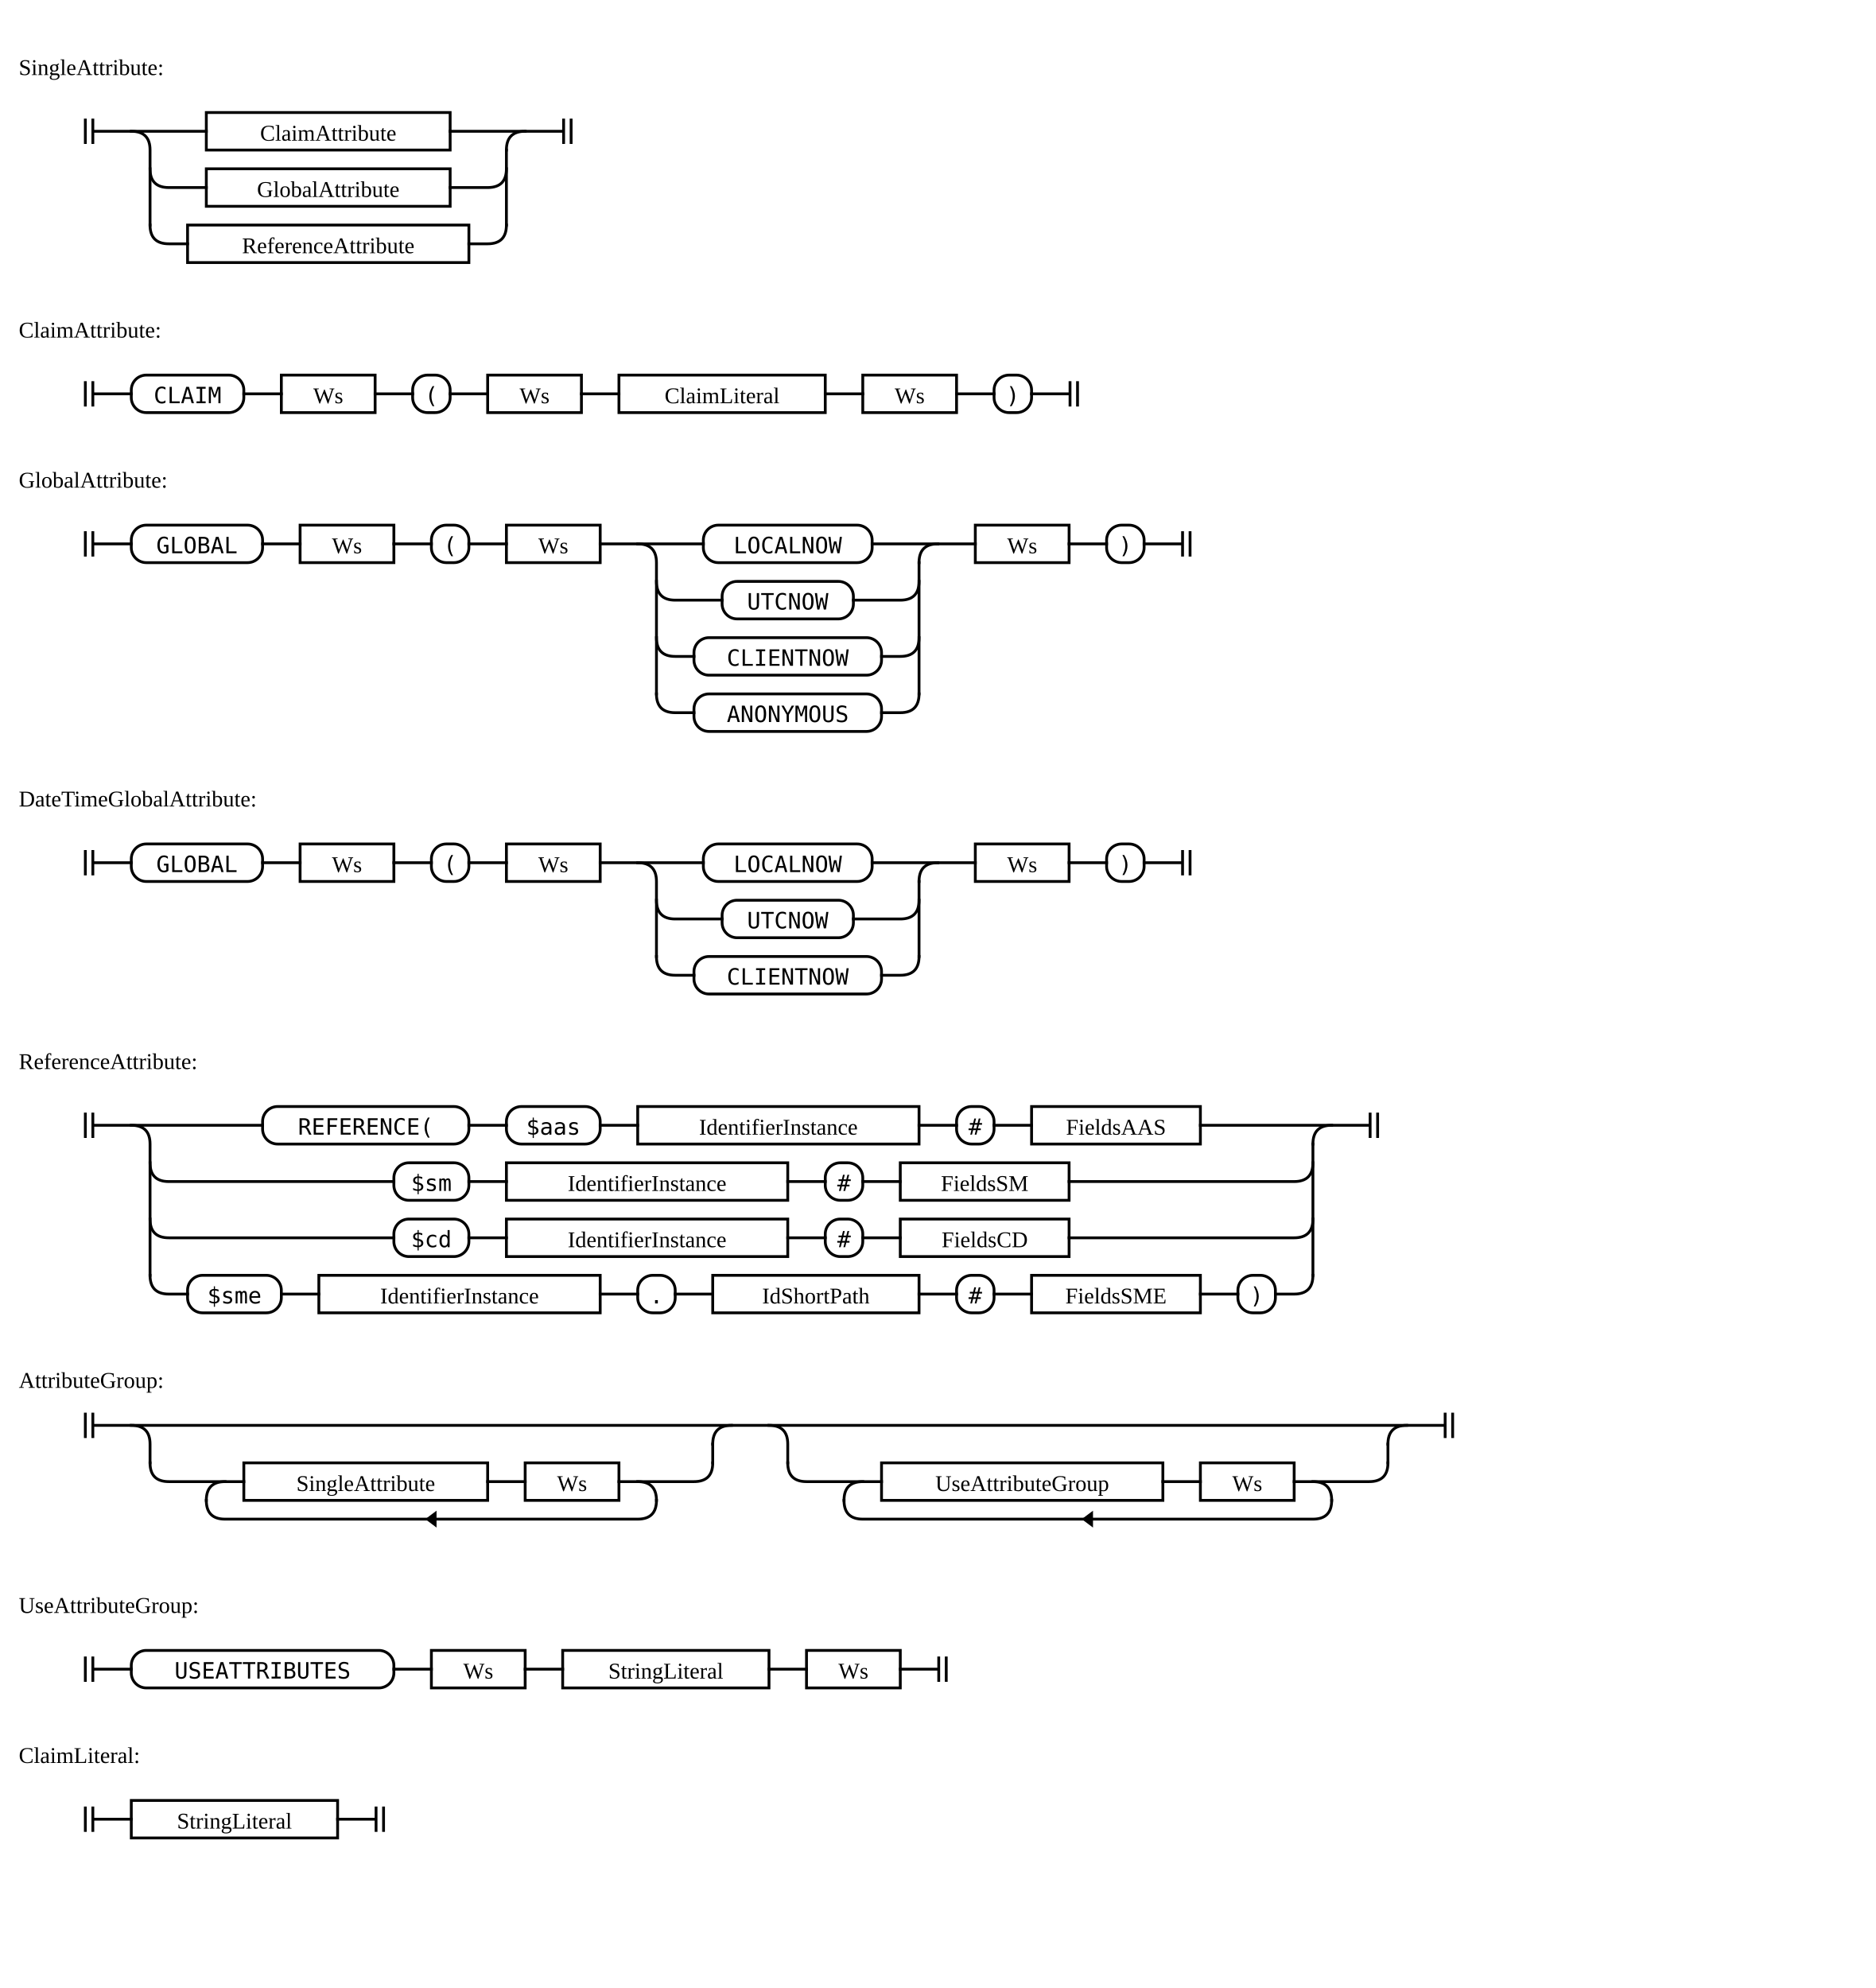
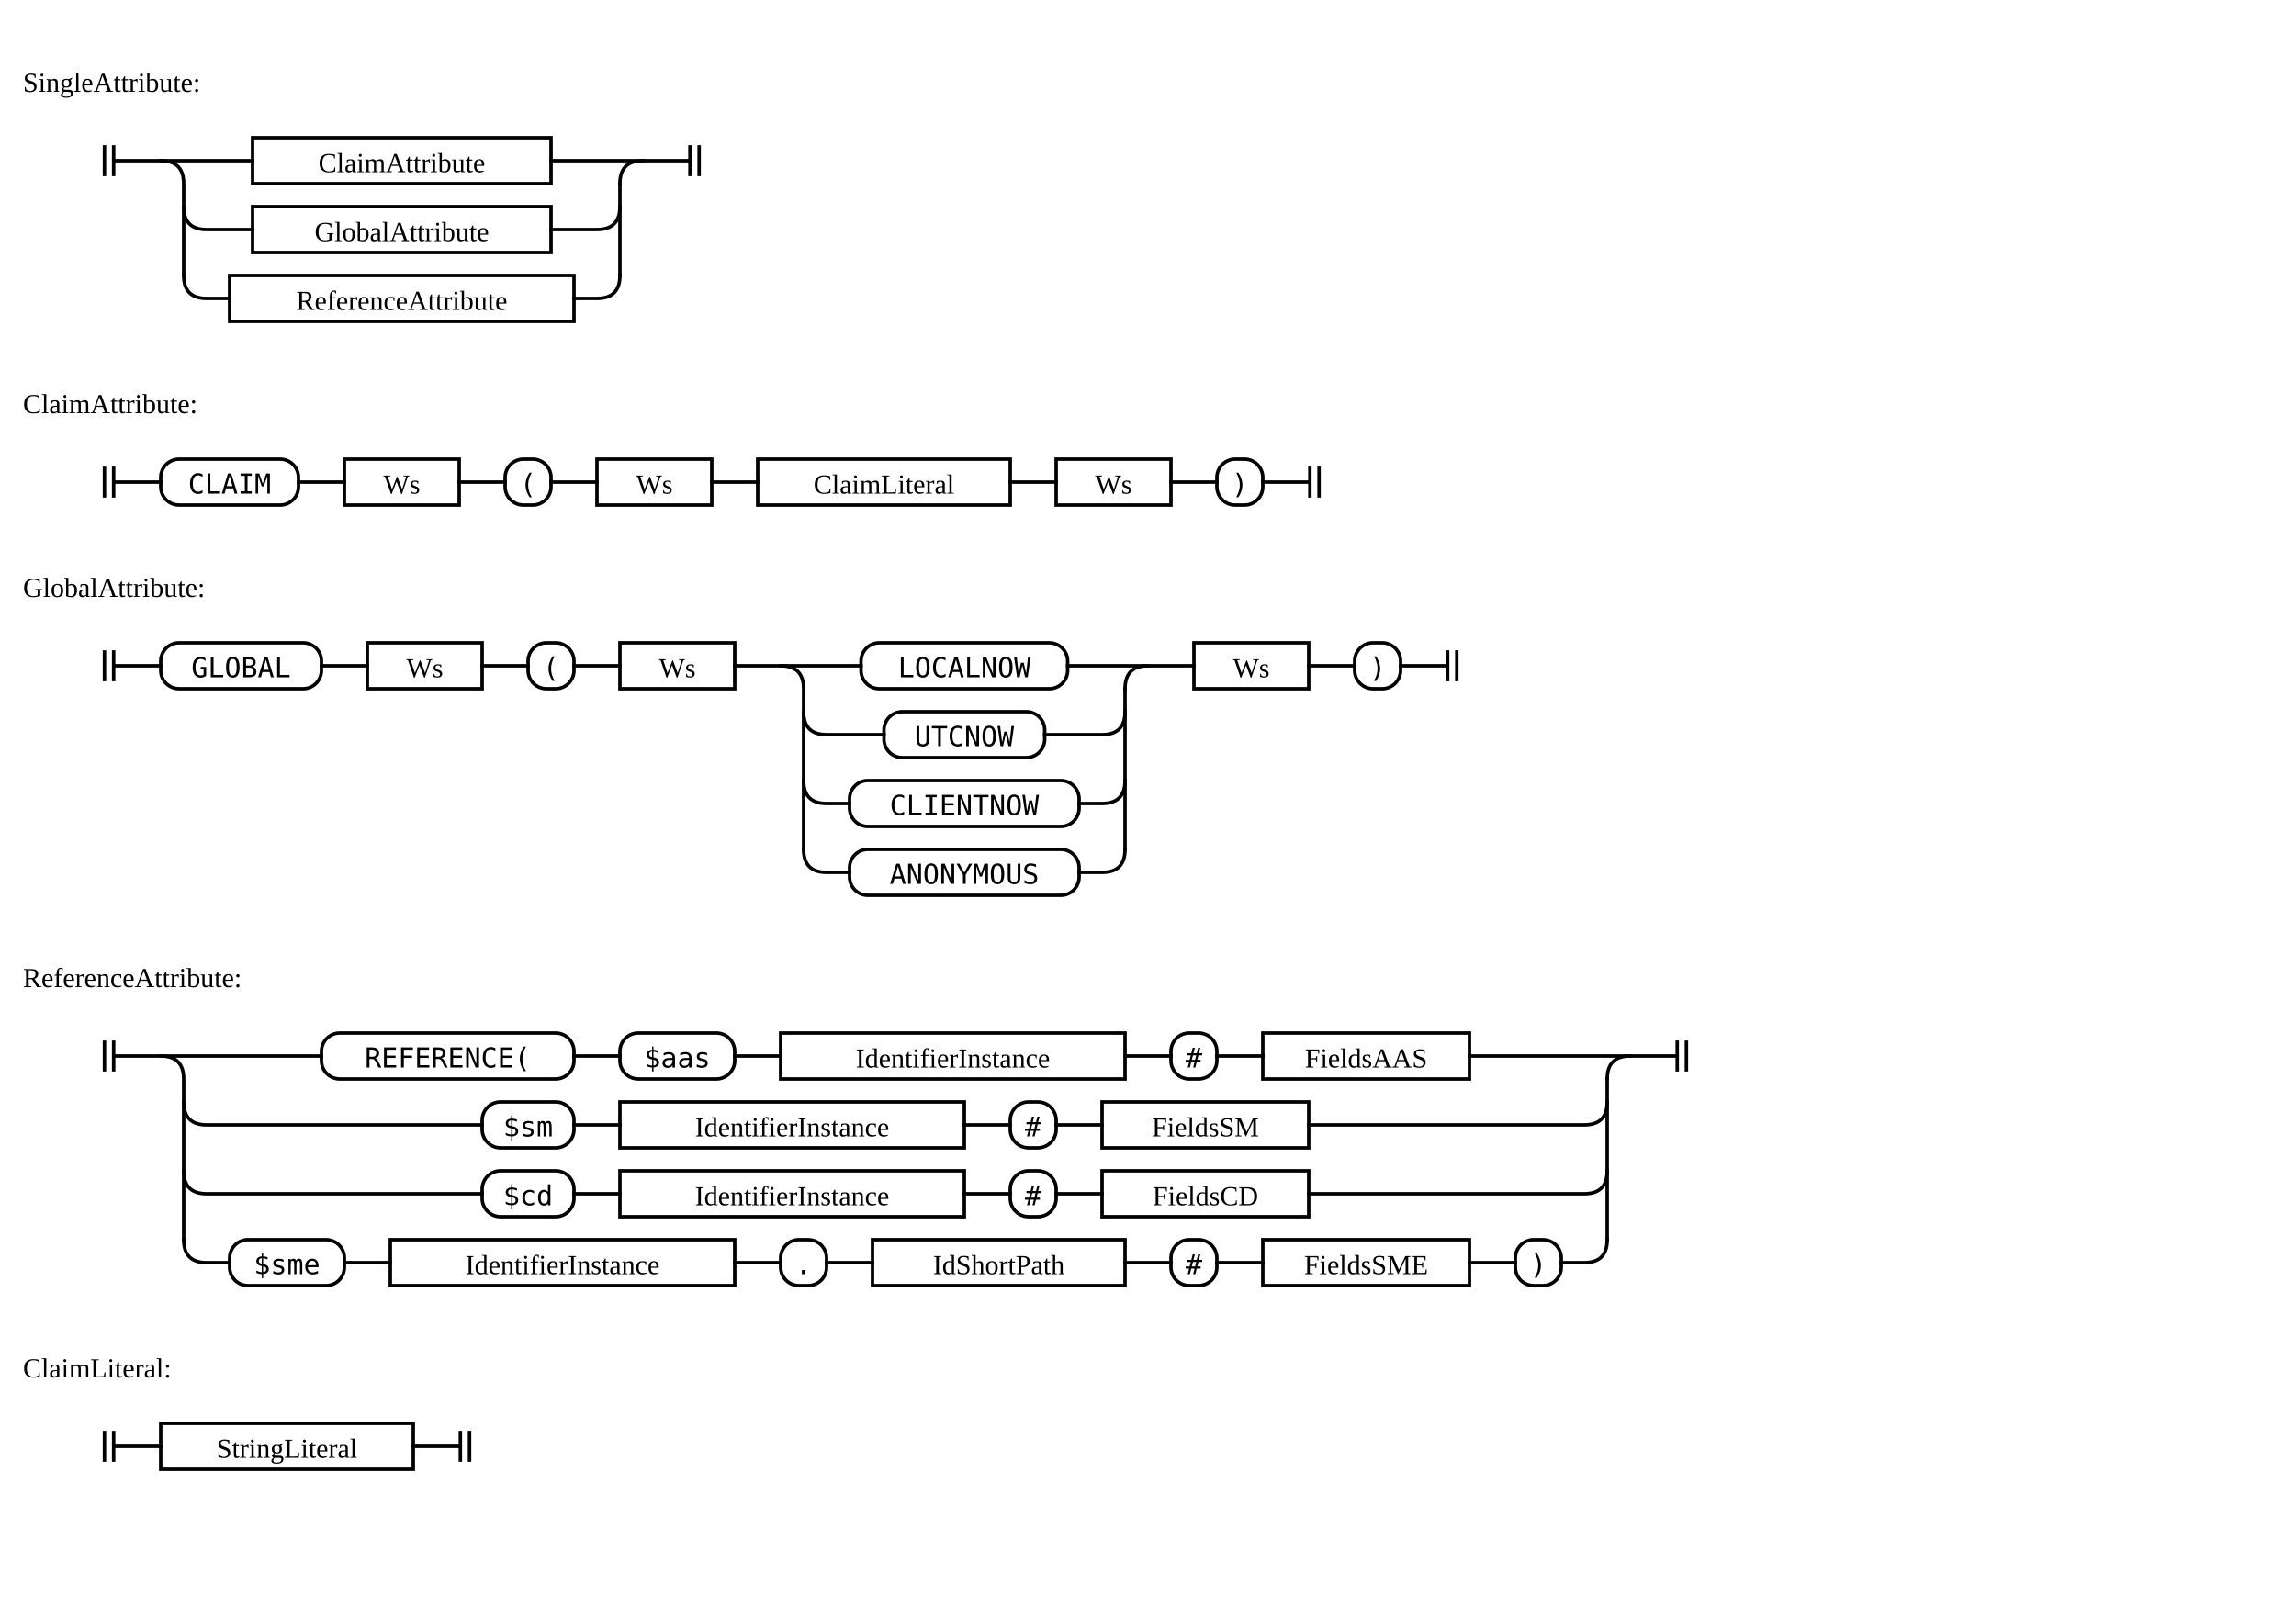
- <svg xmlns="http://www.w3.org/2000/svg" width="1000" height="1060" viewBox="0 0 1000 1060">
+ <svg xmlns="http://www.w3.org/2000/svg" width="1000" height="700" viewBox="0 0 1000 700">
  <style>
    rect, line, path { stroke-width: 1.5px; stroke: black; fill: transparent; }
    rect, line, path { stroke-linecap: square; stroke-linejoin: rounded; }
    path { fill: transparent; }
    text.literal { font-family: monospace; }
    line.ellipsis { stroke-dasharray: 1 3.5; }
    tspan.hex { font-family: monospace; font-size: 90%; }
    path.arrow { fill: black; }
  </style>
  <g transform="translate(40 50)">
    <text x="-30" y="-10">SingleAttribute:</text>
    <path d="M5.5 14 v12 m 4 0 v-12" class="station" />
    <path d="M260.5 14 v12 m 4 0 v-12" class="station" />
    <rect x="70" y="10" height="20" width="130" rx="0" ry="0" class="rule" />
    <text x="135" y="25" text-anchor="middle" class="rule">ClaimAttribute</text>
    <rect x="70" y="40" height="20" width="130" rx="0" ry="0" class="rule" />
    <text x="135" y="55" text-anchor="middle" class="rule">GlobalAttribute</text>
    <rect x="60" y="70" height="20" width="150" rx="0" ry="0" class="rule" />
    <text x="135" y="85" text-anchor="middle" class="rule">ReferenceAttribute</text>
    <path d="M230 30 v40" />
    <path d="M210 80 h10 q10 0 10 -10" />
    <path d="M40 70 q0 10 10 10 h10" />
    <path d="M200 50 h20 q10 0 10 -10" />
    <path d="M40 40 q0 10 10 10 h20" />
    <path d="M230 30 q0 -10 10 -10" />
    <path d="M200 20 h60" />
    <path d="M30 20 q10 0 10 10 v40" />
    <path d="M10 20 h60" />
  </g>
  <g transform="translate(40 190)">
    <text x="-30" y="-10">ClaimAttribute:</text>
    <path d="M5.5 14 v12 m 4 0 v-12" class="station" />
    <path d="M530.5 14 v12 m 4 0 v-12" class="station" />
    <rect x="30" y="10" height="20" width="60" rx="8" ry="8" class="literal" />
    <text x="60" y="25" text-anchor="middle" class="literal">CLAIM</text>
    <rect x="110" y="10" height="20" width="50" rx="0" ry="0" class="rule" />
    <text x="135" y="25" text-anchor="middle" class="rule">Ws</text>
    <rect x="180" y="10" height="20" width="20" rx="8" ry="8" class="literal" />
    <text x="190" y="25" text-anchor="middle" class="literal">(</text>
    <rect x="220" y="10" height="20" width="50" rx="0" ry="0" class="rule" />
    <text x="245" y="25" text-anchor="middle" class="rule">Ws</text>
    <rect x="290" y="10" height="20" width="110" rx="0" ry="0" class="rule" />
    <text x="345" y="25" text-anchor="middle" class="rule">ClaimLiteral</text>
    <rect x="420" y="10" height="20" width="50" rx="0" ry="0" class="rule" />
    <text x="445" y="25" text-anchor="middle" class="rule">Ws</text>
    <rect x="490" y="10" height="20" width="20" rx="8" ry="8" class="literal" />
    <text x="500" y="25" text-anchor="middle" class="literal">)</text>
    <path d="M470 20 h20" />
    <path d="M400 20 h20" />
    <path d="M270 20 h20" />
    <path d="M200 20 h20" />
    <path d="M160 20 h20" />
    <path d="M90 20 h20" />
    <path d="M510 20 h20" />
    <path d="M10 20 h20" />
  </g>
  <g transform="translate(40 270)">
    <text x="-30" y="-10">GlobalAttribute:</text>
    <path d="M5.5 14 v12 m 4 0 v-12" class="station" />
    <path d="M590.5 14 v12 m 4 0 v-12" class="station" />
    <rect x="30" y="10" height="20" width="70" rx="8" ry="8" class="literal" />
    <text x="65" y="25" text-anchor="middle" class="literal">GLOBAL</text>
    <rect x="120" y="10" height="20" width="50" rx="0" ry="0" class="rule" />
    <text x="145" y="25" text-anchor="middle" class="rule">Ws</text>
    <rect x="190" y="10" height="20" width="20" rx="8" ry="8" class="literal" />
    <text x="200" y="25" text-anchor="middle" class="literal">(</text>
    <rect x="230" y="10" height="20" width="50" rx="0" ry="0" class="rule" />
    <text x="255" y="25" text-anchor="middle" class="rule">Ws</text>
    <rect x="335" y="10" height="20" width="90" rx="8" ry="8" class="literal" />
    <text x="380" y="25" text-anchor="middle" class="literal">LOCALNOW</text>
    <rect x="345" y="40" height="20" width="70" rx="8" ry="8" class="literal" />
    <text x="380" y="55" text-anchor="middle" class="literal">UTCNOW</text>
    <rect x="330" y="70" height="20" width="100" rx="8" ry="8" class="literal" />
    <text x="380" y="85" text-anchor="middle" class="literal">CLIENTNOW</text>
    <rect x="330" y="100" height="20" width="100" rx="8" ry="8" class="literal" />
    <text x="380" y="115" text-anchor="middle" class="literal">ANONYMOUS</text>
    <rect x="480" y="10" height="20" width="50" rx="0" ry="0" class="rule" />
    <text x="505" y="25" text-anchor="middle" class="rule">Ws</text>
    <rect x="550" y="10" height="20" width="20" rx="8" ry="8" class="literal" />
    <text x="560" y="25" text-anchor="middle" class="literal">)</text>
    <path d="M530 20 h20" />
    <path d="M450 30 v70" />
    <path d="M430 110 h10 q10 0 10 -10" />
    <path d="M310 100 q0 10 10 10 h10" />
    <path d="M430 80 h10 q10 0 10 -10" />
    <path d="M310 70 q0 10 10 10 h10" />
    <path d="M415 50 h25 q10 0 10 -10" />
    <path d="M310 40 q0 10 10 10 h25" />
    <path d="M450 30 q0 -10 10 -10" />
    <path d="M425 20 h55" />
    <path d="M300 20 q10 0 10 10 v70" />
    <path d="M280 20 h55" />
    <path d="M210 20 h20" />
    <path d="M170 20 h20" />
    <path d="M100 20 h20" />
    <path d="M570 20 h20" />
    <path d="M10 20 h20" />
  </g>
  <g transform="translate(40 440)">
-     <text x="-30" y="-10">DateTimeGlobalAttribute:</text>
-     <path d="M5.5 14 v12 m 4 0 v-12" class="station" />
-     <path d="M590.5 14 v12 m 4 0 v-12" class="station" />
-     <rect x="30" y="10" height="20" width="70" rx="8" ry="8" class="literal" />
-     <text x="65" y="25" text-anchor="middle" class="literal">GLOBAL</text>
-     <rect x="120" y="10" height="20" width="50" rx="0" ry="0" class="rule" />
-     <text x="145" y="25" text-anchor="middle" class="rule">Ws</text>
-     <rect x="190" y="10" height="20" width="20" rx="8" ry="8" class="literal" />
-     <text x="200" y="25" text-anchor="middle" class="literal">(</text>
-     <rect x="230" y="10" height="20" width="50" rx="0" ry="0" class="rule" />
-     <text x="255" y="25" text-anchor="middle" class="rule">Ws</text>
-     <rect x="335" y="10" height="20" width="90" rx="8" ry="8" class="literal" />
-     <text x="380" y="25" text-anchor="middle" class="literal">LOCALNOW</text>
-     <rect x="345" y="40" height="20" width="70" rx="8" ry="8" class="literal" />
-     <text x="380" y="55" text-anchor="middle" class="literal">UTCNOW</text>
-     <rect x="330" y="70" height="20" width="100" rx="8" ry="8" class="literal" />
-     <text x="380" y="85" text-anchor="middle" class="literal">CLIENTNOW</text>
-     <rect x="480" y="10" height="20" width="50" rx="0" ry="0" class="rule" />
-     <text x="505" y="25" text-anchor="middle" class="rule">Ws</text>
-     <rect x="550" y="10" height="20" width="20" rx="8" ry="8" class="literal" />
-     <text x="560" y="25" text-anchor="middle" class="literal">)</text>
-     <path d="M530 20 h20" />
-     <path d="M450 30 v40" />
-     <path d="M430 80 h10 q10 0 10 -10" />
-     <path d="M310 70 q0 10 10 10 h10" />
-     <path d="M415 50 h25 q10 0 10 -10" />
-     <path d="M310 40 q0 10 10 10 h25" />
-     <path d="M450 30 q0 -10 10 -10" />
-     <path d="M425 20 h55" />
-     <path d="M300 20 q10 0 10 10 v40" />
-     <path d="M280 20 h55" />
-     <path d="M210 20 h20" />
-     <path d="M170 20 h20" />
-     <path d="M100 20 h20" />
-     <path d="M570 20 h20" />
-     <path d="M10 20 h20" />
-   </g>
-   <g transform="translate(40 580)">
    <text x="-30" y="-10">ReferenceAttribute:</text>
    <path d="M5.5 14 v12 m 4 0 v-12" class="station" />
    <path d="M690.5 14 v12 m 4 0 v-12" class="station" />
    <rect x="100" y="10" height="20" width="110" rx="8" ry="8" class="literal" />
    <text x="155" y="25" text-anchor="middle" class="literal">REFERENCE(</text>
    <rect x="230" y="10" height="20" width="50" rx="8" ry="8" class="literal" />
    <text x="255" y="25" text-anchor="middle" class="literal">$aas</text>
    <rect x="300" y="10" height="20" width="150" rx="0" ry="0" class="rule" />
    <text x="375" y="25" text-anchor="middle" class="rule">IdentifierInstance</text>
    <rect x="470" y="10" height="20" width="20" rx="8" ry="8" class="literal" />
    <text x="480" y="25" text-anchor="middle" class="literal">#</text>
    <rect x="510" y="10" height="20" width="90" rx="0" ry="0" class="rule" />
    <text x="555" y="25" text-anchor="middle" class="rule">FieldsAAS</text>
    <rect x="170" y="40" height="20" width="40" rx="8" ry="8" class="literal" />
    <text x="190" y="55" text-anchor="middle" class="literal">$sm</text>
    <rect x="230" y="40" height="20" width="150" rx="0" ry="0" class="rule" />
    <text x="305" y="55" text-anchor="middle" class="rule">IdentifierInstance</text>
    <rect x="400" y="40" height="20" width="20" rx="8" ry="8" class="literal" />
    <text x="410" y="55" text-anchor="middle" class="literal">#</text>
    <rect x="440" y="40" height="20" width="90" rx="0" ry="0" class="rule" />
    <text x="485" y="55" text-anchor="middle" class="rule">FieldsSM</text>
    <rect x="170" y="70" height="20" width="40" rx="8" ry="8" class="literal" />
    <text x="190" y="85" text-anchor="middle" class="literal">$cd</text>
    <rect x="230" y="70" height="20" width="150" rx="0" ry="0" class="rule" />
    <text x="305" y="85" text-anchor="middle" class="rule">IdentifierInstance</text>
    <rect x="400" y="70" height="20" width="20" rx="8" ry="8" class="literal" />
    <text x="410" y="85" text-anchor="middle" class="literal">#</text>
    <rect x="440" y="70" height="20" width="90" rx="0" ry="0" class="rule" />
    <text x="485" y="85" text-anchor="middle" class="rule">FieldsCD</text>
    <rect x="60" y="100" height="20" width="50" rx="8" ry="8" class="literal" />
    <text x="85" y="115" text-anchor="middle" class="literal">$sme</text>
    <rect x="130" y="100" height="20" width="150" rx="0" ry="0" class="rule" />
    <text x="205" y="115" text-anchor="middle" class="rule">IdentifierInstance</text>
    <rect x="300" y="100" height="20" width="20" rx="8" ry="8" class="literal" />
    <text x="310" y="115" text-anchor="middle" class="literal">.</text>
    <rect x="340" y="100" height="20" width="110" rx="0" ry="0" class="rule" />
    <text x="395" y="115" text-anchor="middle" class="rule">IdShortPath</text>
    <rect x="470" y="100" height="20" width="20" rx="8" ry="8" class="literal" />
    <text x="480" y="115" text-anchor="middle" class="literal">#</text>
    <rect x="510" y="100" height="20" width="90" rx="0" ry="0" class="rule" />
    <text x="555" y="115" text-anchor="middle" class="rule">FieldsSME</text>
    <rect x="620" y="100" height="20" width="20" rx="8" ry="8" class="literal" />
    <text x="630" y="115" text-anchor="middle" class="literal">)</text>
    <path d="M660 30 v70" />
    <path d="M640 110 h10 q10 0 10 -10" />
    <path d="M600 110 h20" />
    <path d="M490 110 h20" />
    <path d="M450 110 h20" />
    <path d="M320 110 h20" />
    <path d="M280 110 h20" />
    <path d="M110 110 h20" />
    <path d="M40 100 q0 10 10 10 h10" />
    <path d="M530 80 h120 q10 0 10 -10" />
    <path d="M420 80 h20" />
    <path d="M380 80 h20" />
    <path d="M210 80 h20" />
    <path d="M40 70 q0 10 10 10 h120" />
    <path d="M530 50 h120 q10 0 10 -10" />
    <path d="M420 50 h20" />
    <path d="M380 50 h20" />
    <path d="M210 50 h20" />
    <path d="M40 40 q0 10 10 10 h120" />
    <path d="M660 30 q0 -10 10 -10" />
    <path d="M600 20 h90" />
    <path d="M490 20 h20" />
    <path d="M450 20 h20" />
    <path d="M280 20 h20" />
    <path d="M210 20 h20" />
    <path d="M30 20 q10 0 10 10 v70" />
    <path d="M10 20 h90" />
  </g>
-   <g transform="translate(40 750)">
-     <text x="-30" y="-10">AttributeGroup:</text>
-     <path d="M5.5 4 v12 m 4 0 v-12" class="station" />
-     <path d="M730.5 4 v12 m 4 0 v-12" class="station" />
-     <rect x="90" y="30" height="20" width="130" rx="0" ry="0" class="rule" />
-     <text x="155" y="45" text-anchor="middle" class="rule">SingleAttribute</text>
-     <rect x="240" y="30" height="20" width="50" rx="0" ry="0" class="rule" />
-     <text x="265" y="45" text-anchor="middle" class="rule">Ws</text>
-     <path d="M188 60 l4 3 v-6 z" class="arrow" />
-     <rect x="430" y="30" height="20" width="150" rx="0" ry="0" class="rule" />
-     <text x="505" y="45" text-anchor="middle" class="rule">UseAttributeGroup</text>
-     <rect x="600" y="30" height="20" width="50" rx="0" ry="0" class="rule" />
-     <text x="625" y="45" text-anchor="middle" class="rule">Ws</text>
-     <path d="M538 60 l4 3 v-6 z" class="arrow" />
-     <path d="M700 20 v10" />
-     <path d="M410 50 v0 q0 10 10 10 h240 q10 0 10 -10 v0" />
-     <path d="M660 40 q10 0 10 10" />
-     <path d="M650 40 h40 q10 0 10 -10" />
-     <path d="M580 40 h20" />
-     <path d="M410 50 q0 -10 10 -10" />
-     <path d="M380 30 q0 10 10 10 h40" />
-     <path d="M700 20 q0 -10 10 -10" />
-     <path d="M370 10 q10 0 10 10 v10" />
-     <path d="M340 20 v10" />
-     <path d="M70 50 v0 q0 10 10 10 h220 q10 0 10 -10 v0" />
-     <path d="M300 40 q10 0 10 10" />
-     <path d="M290 40 h40 q10 0 10 -10" />
-     <path d="M220 40 h20" />
-     <path d="M70 50 q0 -10 10 -10" />
-     <path d="M40 30 q0 10 10 10 h40" />
-     <path d="M340 20 q0 -10 10 -10" />
-     <path d="M30 10 q10 0 10 10 v10" />
-     <path d="M10 10 h720" />
-   </g>
-   <g transform="translate(40 870)">
-     <text x="-30" y="-10">UseAttributeGroup:</text>
-     <path d="M5.5 14 v12 m 4 0 v-12" class="station" />
-     <path d="M460.5 14 v12 m 4 0 v-12" class="station" />
-     <rect x="30" y="10" height="20" width="140" rx="8" ry="8" class="literal" />
-     <text x="100" y="25" text-anchor="middle" class="literal">USEATTRIBUTES</text>
-     <rect x="190" y="10" height="20" width="50" rx="0" ry="0" class="rule" />
-     <text x="215" y="25" text-anchor="middle" class="rule">Ws</text>
-     <rect x="260" y="10" height="20" width="110" rx="0" ry="0" class="rule" />
-     <text x="315" y="25" text-anchor="middle" class="rule">StringLiteral</text>
-     <rect x="390" y="10" height="20" width="50" rx="0" ry="0" class="rule" />
-     <text x="415" y="25" text-anchor="middle" class="rule">Ws</text>
-     <path d="M370 20 h20" />
-     <path d="M240 20 h20" />
-     <path d="M170 20 h20" />
-     <path d="M440 20 h20" />
-     <path d="M10 20 h20" />
-   </g>
-   <g transform="translate(40 950)">
+   <g transform="translate(40 610)">
    <text x="-30" y="-10">ClaimLiteral:</text>
    <path d="M5.5 14 v12 m 4 0 v-12" class="station" />
    <path d="M160.5 14 v12 m 4 0 v-12" class="station" />
    <rect x="30" y="10" height="20" width="110" rx="0" ry="0" class="rule" />
    <text x="85" y="25" text-anchor="middle" class="rule">StringLiteral</text>
    <path d="M140 20 h20" />
    <path d="M10 20 h20" />
  </g>
</svg>
